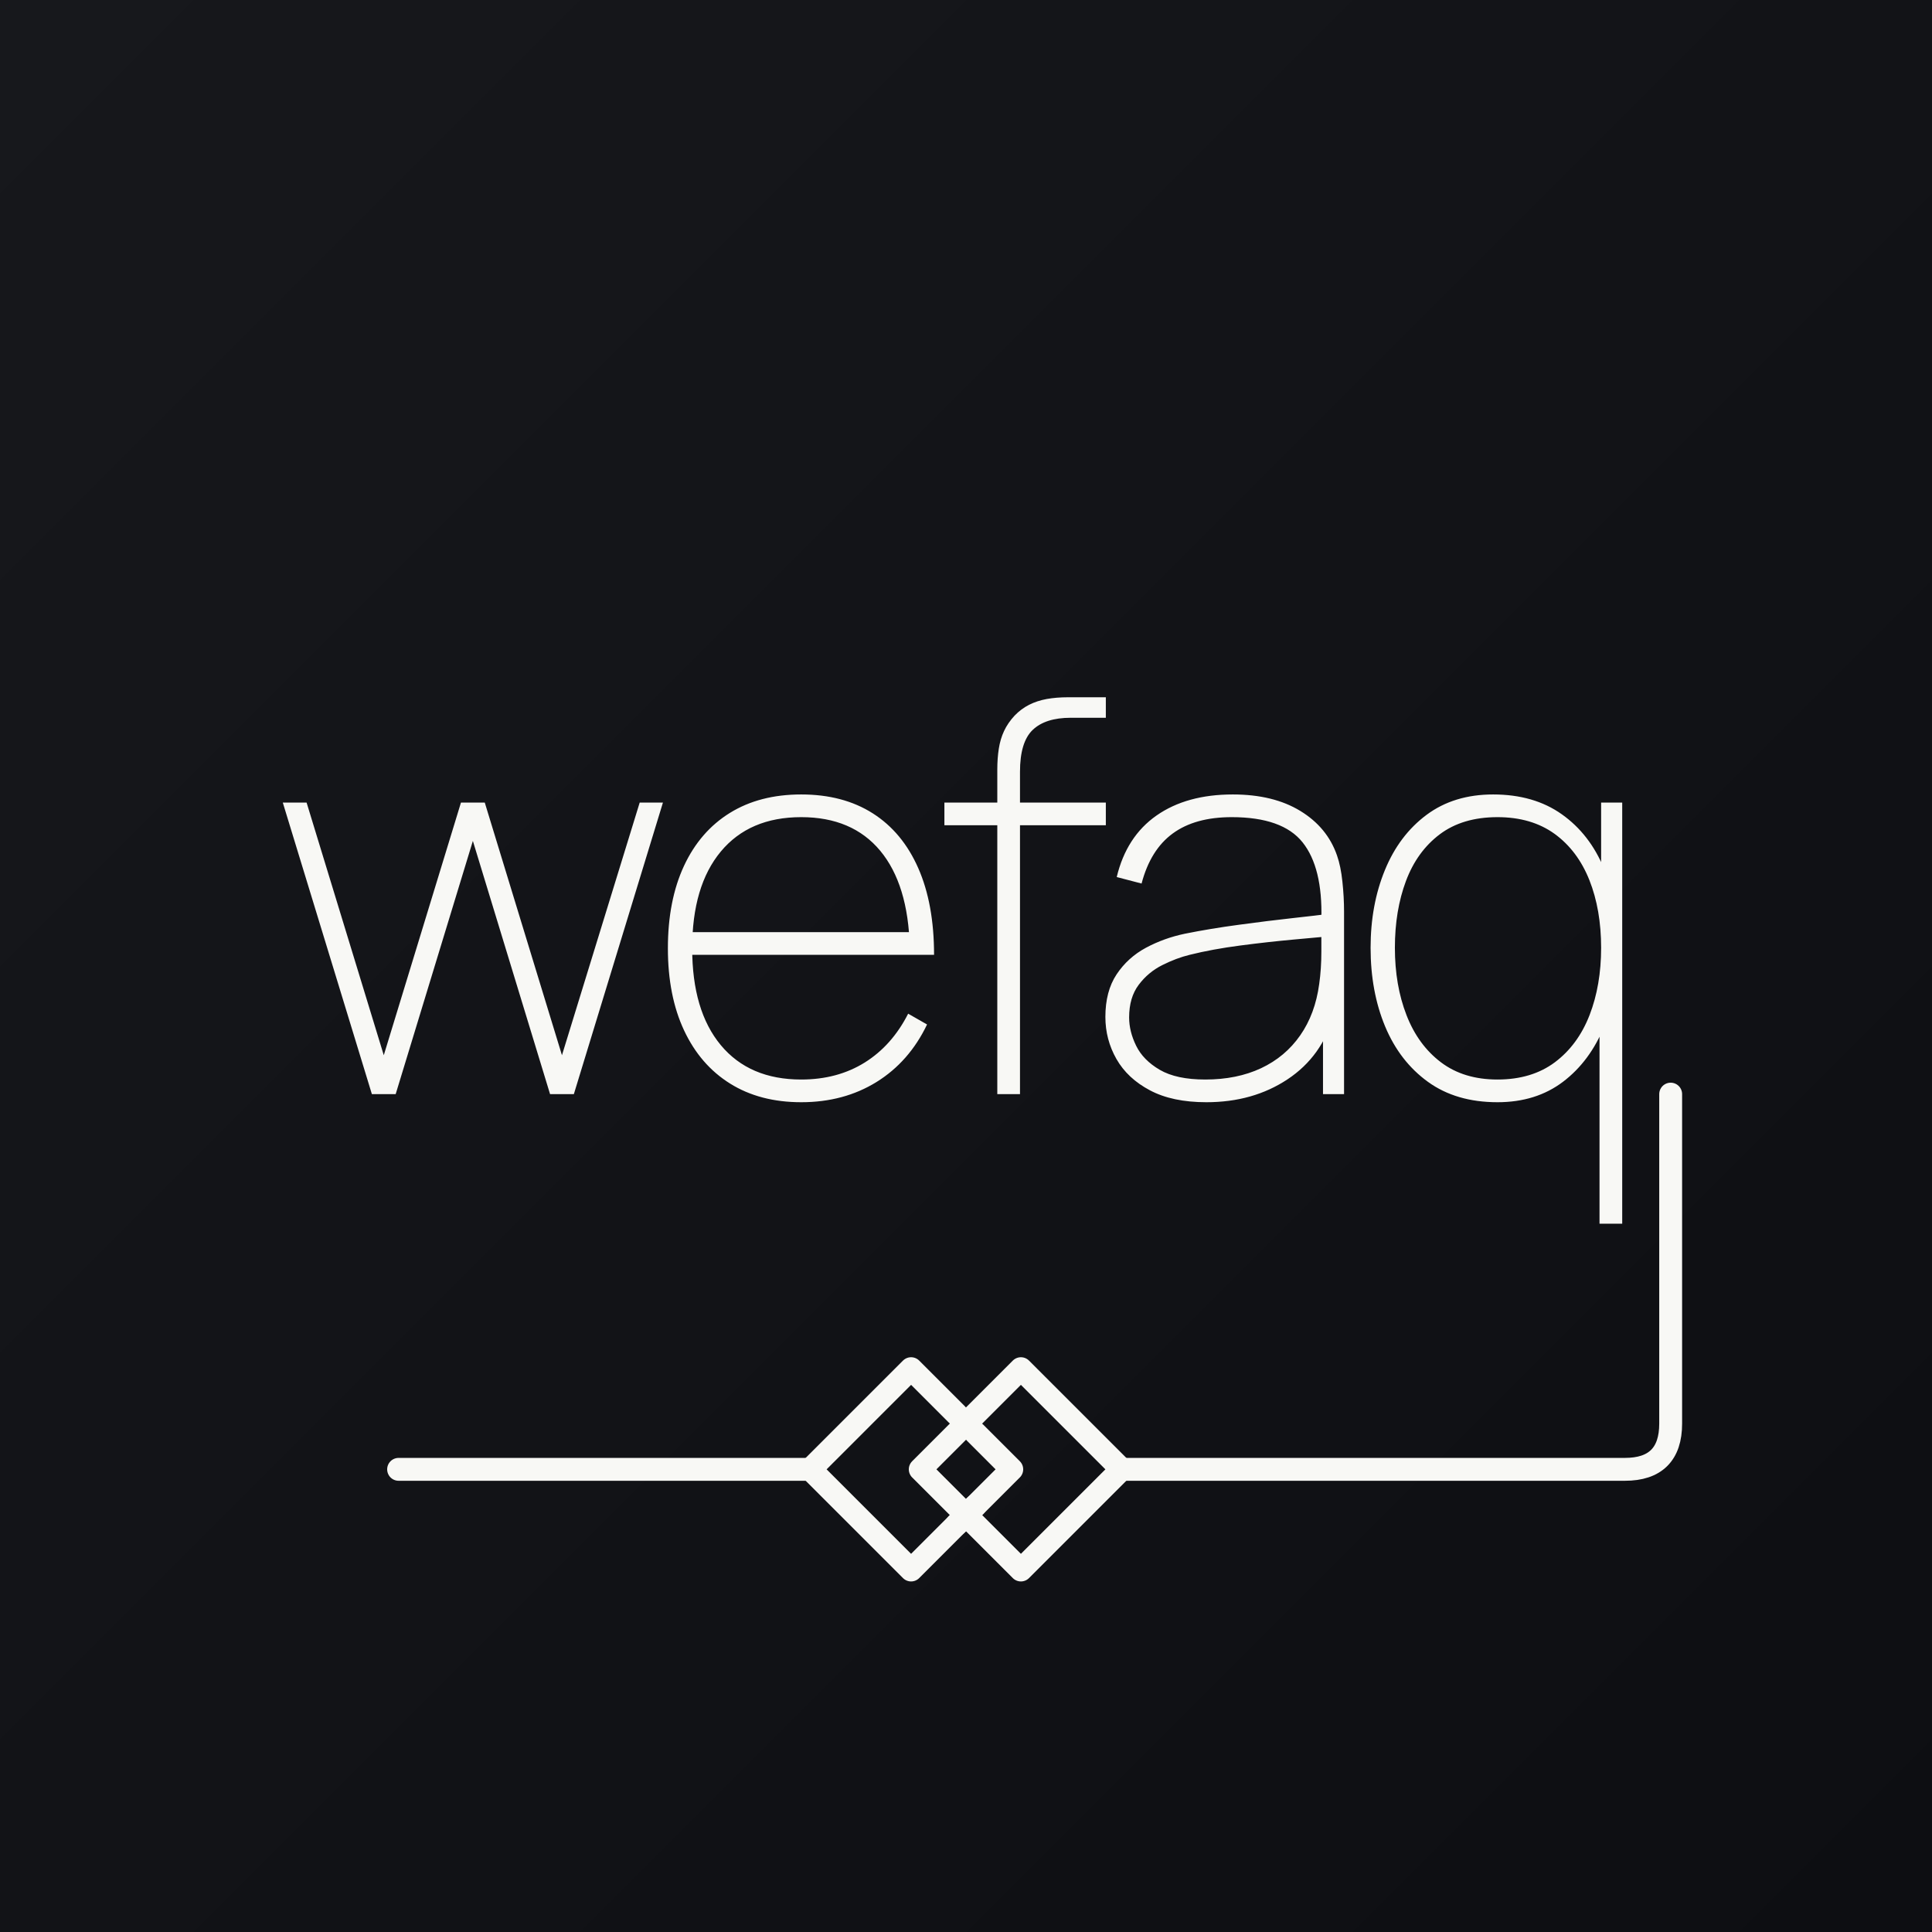
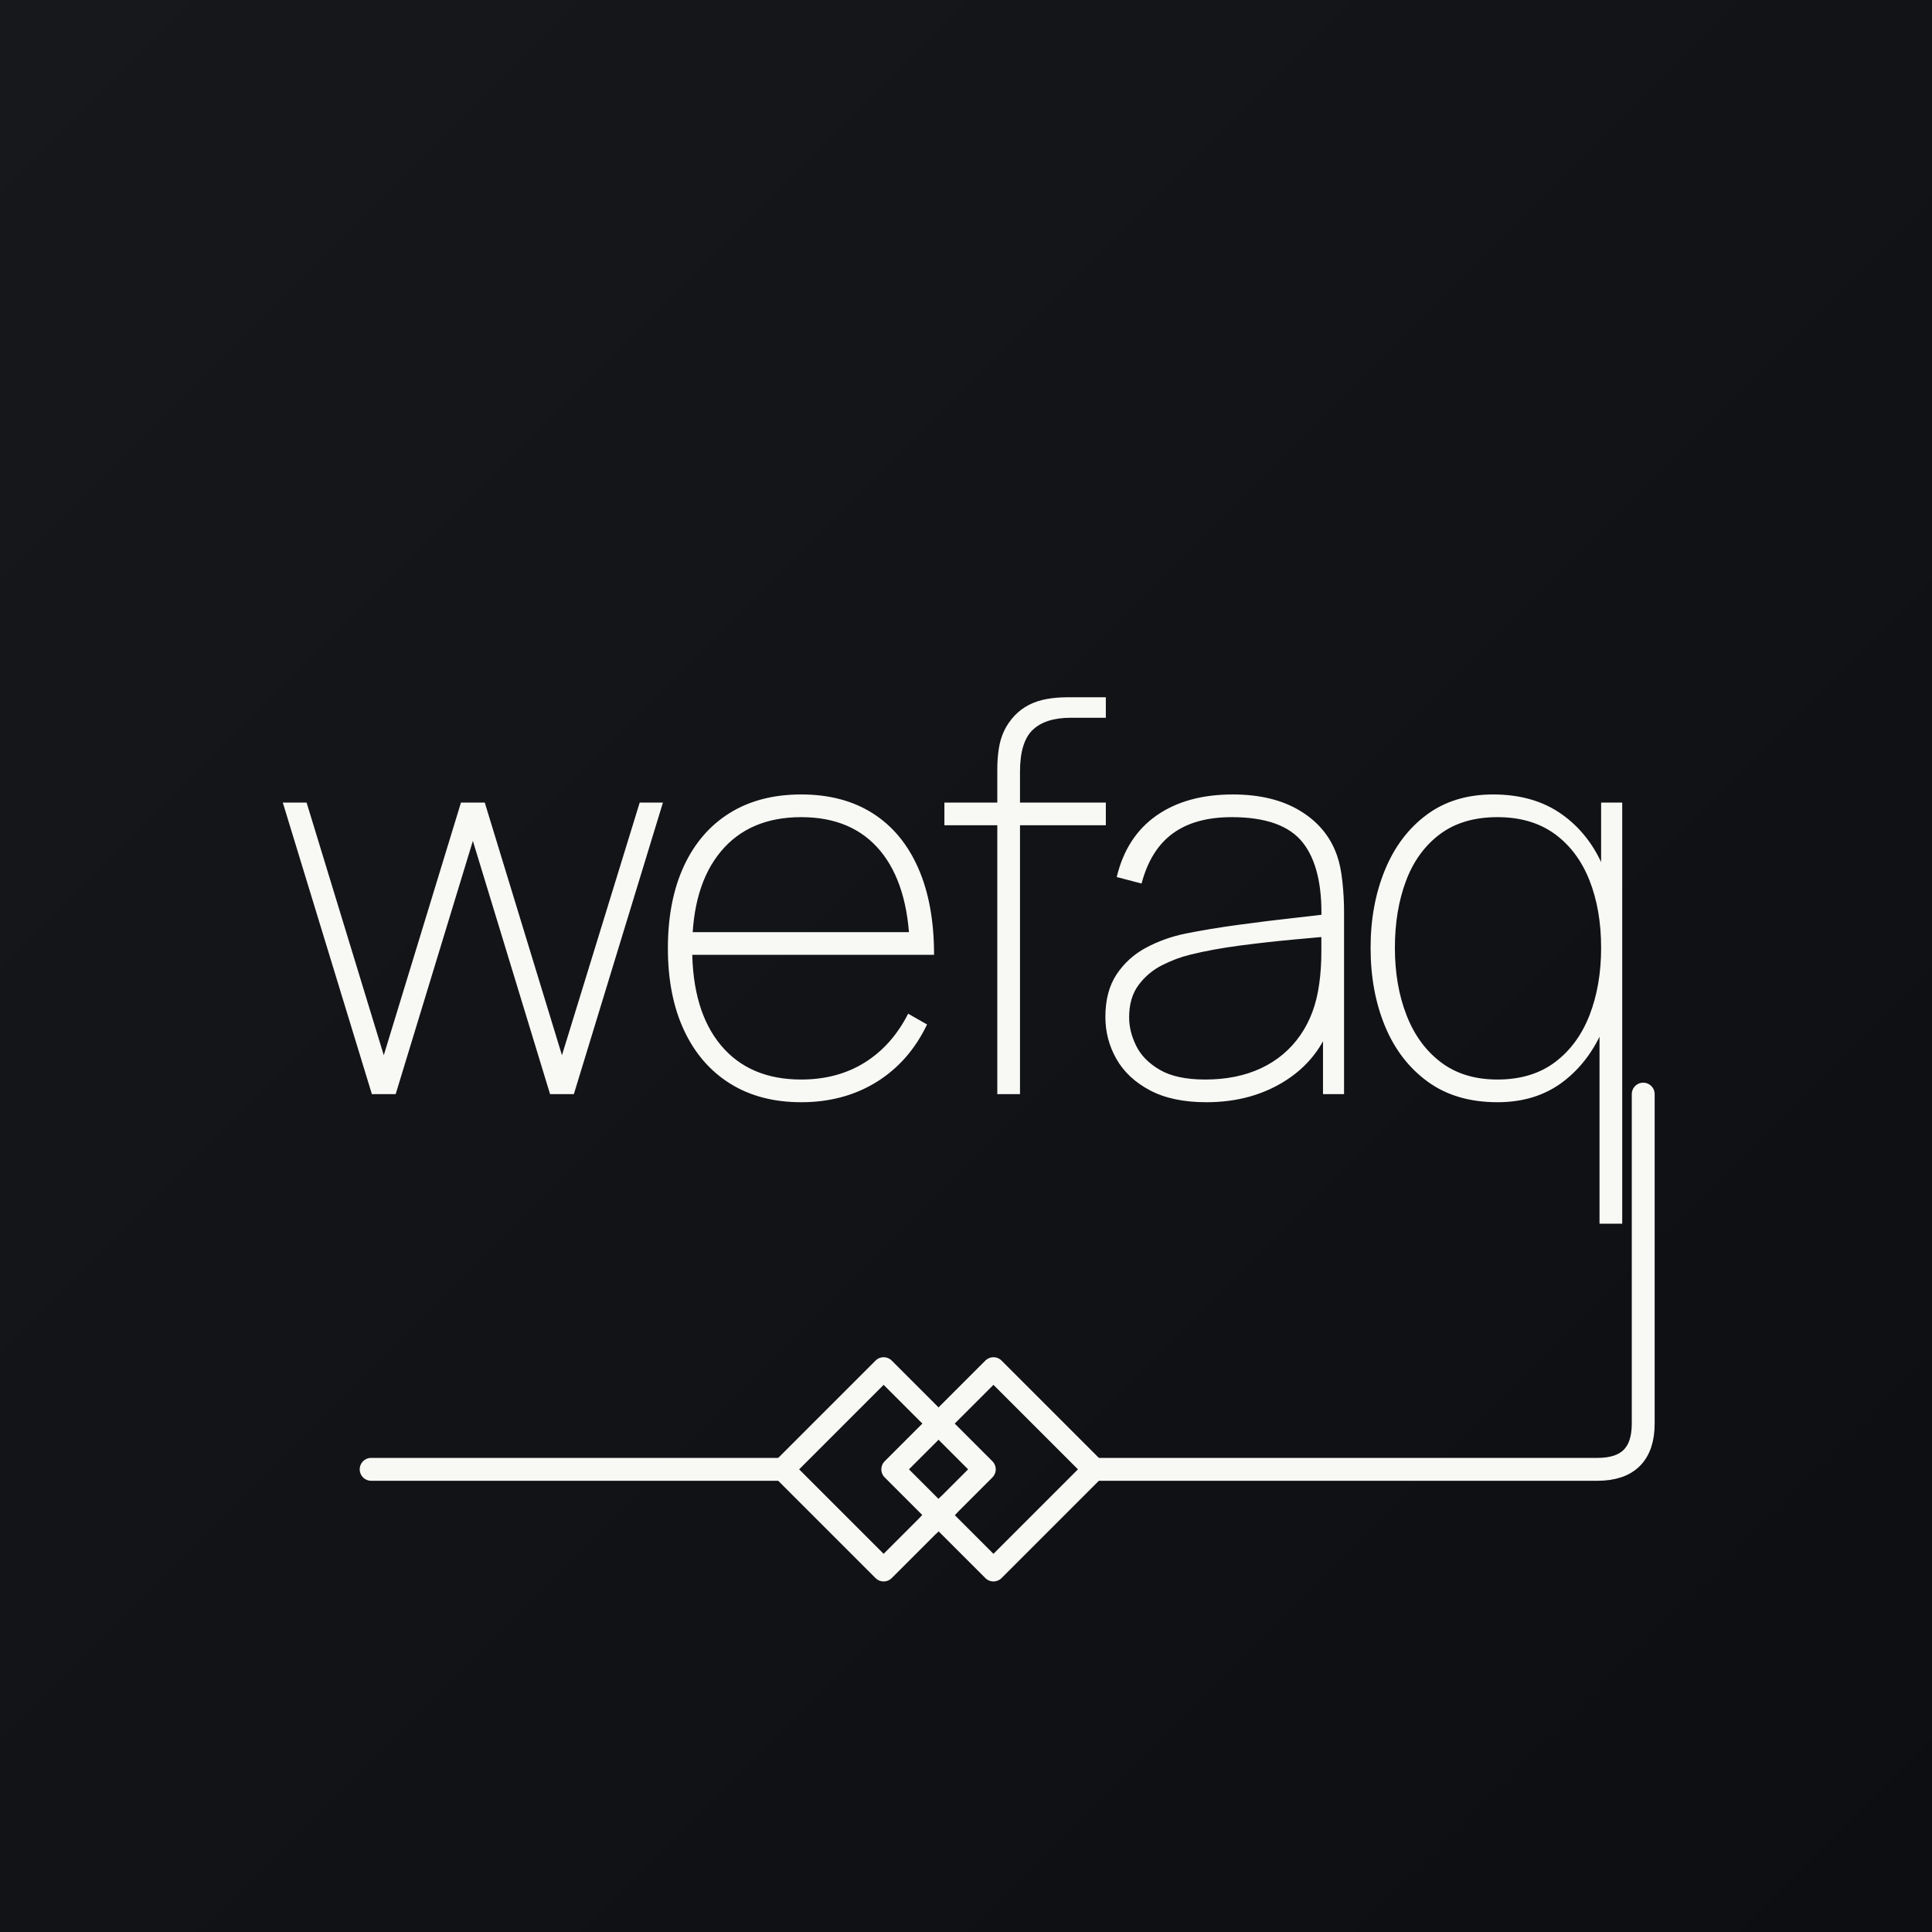
<svg xmlns="http://www.w3.org/2000/svg" viewBox="0 0 512 512" width="512" height="512">
  <defs>
    <linearGradient id="surface" x1="0" y1="0" x2="512" y2="512" gradientUnits="userSpaceOnUse">
      <stop stop-color="#17181C" />
      <stop offset="1" stop-color="#0D0E12" />
    </linearGradient>
  </defs>
  <rect width="512" height="512" fill="url(#surface)" />
  <g transform="translate(256 256) scale(1.212632) translate(-256 -250)">
    <path fill="#F8F8F5" d="M131.36 278L126.16 278L106.69 214.28L111.89 214.28L128.76 269.50L145.63 214.28L150.83 214.28L167.70 269.50L184.69 214.28L189.77 214.28L170.30 278L165.10 278L148.23 222.66 M219.99 279.77Q210.97 279.77 204.45 275.70Q197.93 271.63 194.39 264.08Q190.85 256.52 190.85 246.14Q190.85 235.70 194.36 228.14Q197.87 220.59 204.39 216.55Q210.91 212.51 219.99 212.51Q229.14 212.51 235.63 216.64Q242.12 220.77 245.57 228.62Q249.02 236.46 249.02 247.56L243.71 247.56L243.71 245.90Q243.36 232.16 237.25 224.81Q231.14 217.47 219.99 217.47Q208.66 217.47 202.41 224.99Q196.16 232.51 196.16 246.14Q196.16 259.77 202.41 267.29Q208.66 274.81 219.99 274.81Q227.90 274.81 233.86 271.10Q239.82 267.38 243.36 260.42L247.49 262.78Q243.59 270.92 236.45 275.35Q229.31 279.77 219.99 279.77M245.95 247.56L194.03 247.56L194.03 242.60L245.95 242.60 M267.80 278L262.84 278L262.84 207.08Q262.84 204.60 263.17 202.51Q263.49 200.41 264.32 198.64Q265.14 196.88 266.62 195.28Q268.04 193.81 269.78 192.92Q271.52 192.04 273.64 191.65Q275.76 191.27 278.30 191.27L286.56 191.27L286.56 195.75L278.89 195.75Q273.35 195.75 270.57 198.41Q267.80 201.06 267.80 207.55L267.80 278M286.56 219.24L251.28 219.24L251.28 214.28L286.56 214.28 M308.53 279.77Q301.09 279.77 296.20 277.17Q291.30 274.58 288.88 270.33Q286.46 266.08 286.46 261.13Q286.46 255.52 288.91 251.83Q291.36 248.15 295.31 246.02Q299.27 243.90 303.81 242.95Q309.35 241.83 315.70 240.98Q322.04 240.12 327.41 239.53Q332.78 238.94 335.43 238.59L333.66 239.77Q333.96 228.50 329.56 222.98Q325.17 217.47 314.07 217.47Q306.05 217.47 301.18 221.04Q296.31 224.60 294.37 231.98L288.94 230.56Q291.06 221.71 297.64 217.11Q304.22 212.51 314.31 212.51Q323.16 212.51 329.06 216.11Q334.96 219.71 337.08 225.84Q337.91 228.20 338.26 231.57Q338.62 234.93 338.62 238.12L338.62 278L334.02 278L334.02 260.54L336.38 260.65Q333.84 269.74 326.29 274.75Q318.74 279.77 308.53 279.77M308.29 274.81Q315.20 274.81 320.48 272.34Q325.76 269.86 329.03 265.17Q332.31 260.48 333.19 253.93Q333.66 250.62 333.66 246.85Q333.66 243.07 333.66 241.42L336.26 243.43Q333.13 243.72 327.61 244.22Q322.10 244.72 315.96 245.52Q309.83 246.32 304.87 247.56Q301.98 248.26 298.91 249.80Q295.84 251.33 293.75 254.10Q291.65 256.88 291.65 261.24Q291.65 264.31 293.19 267.44Q294.72 270.57 298.35 272.69Q301.98 274.81 308.29 274.81 M372.15 279.77Q363.12 279.77 356.96 275.32Q350.79 270.86 347.60 263.22Q344.42 255.58 344.42 246.02Q344.42 236.64 347.55 229.03Q350.67 221.42 356.66 216.96Q362.65 212.51 371.20 212.51Q380.11 212.51 386.22 216.85Q392.33 221.18 395.45 228.76Q398.58 236.35 398.58 246.02Q398.58 255.52 395.48 263.16Q392.39 270.80 386.49 275.29Q380.59 279.77 372.15 279.77M372.15 274.81Q379.64 274.81 384.69 271.04Q389.73 267.26 392.27 260.74Q394.80 254.22 394.80 246.02Q394.80 237.70 392.24 231.24Q389.67 224.78 384.63 221.12Q379.58 217.47 372.15 217.47Q364.54 217.47 359.55 221.21Q354.57 224.96 352.15 231.42Q349.73 237.88 349.73 246.02Q349.73 254.22 352.27 260.74Q354.80 267.26 359.79 271.04Q364.77 274.81 372.15 274.81M399.41 306.32L394.45 306.32L394.45 264.43L394.80 264.43L394.80 214.28L399.41 214.28" />
-     <g stroke="#F8F8F5" stroke-width="5" stroke-linecap="round" stroke-linejoin="round" fill="none">
+     <g stroke="#F8F8F5" stroke-width="5" stroke-linecap="round" stroke-linejoin="round" fill="none" transform="translate(-6 0)">
      <line x1="132" y1="360" x2="222" y2="360" />
      <path d="M 290 360 L 400 360 Q 410 360 410 350 L 410 278" />
      <path d="M222 360 L 244 338 L 254 348" />
      <path d="M258 352 L 266 360 L 254 372" />
      <path d="M258 368 L 244 382 L 222 360" />
      <path d="M246 360 L 268 338 L 290 360 L 268 382 L 246 360 Z" />
    </g>
  </g>
</svg>
